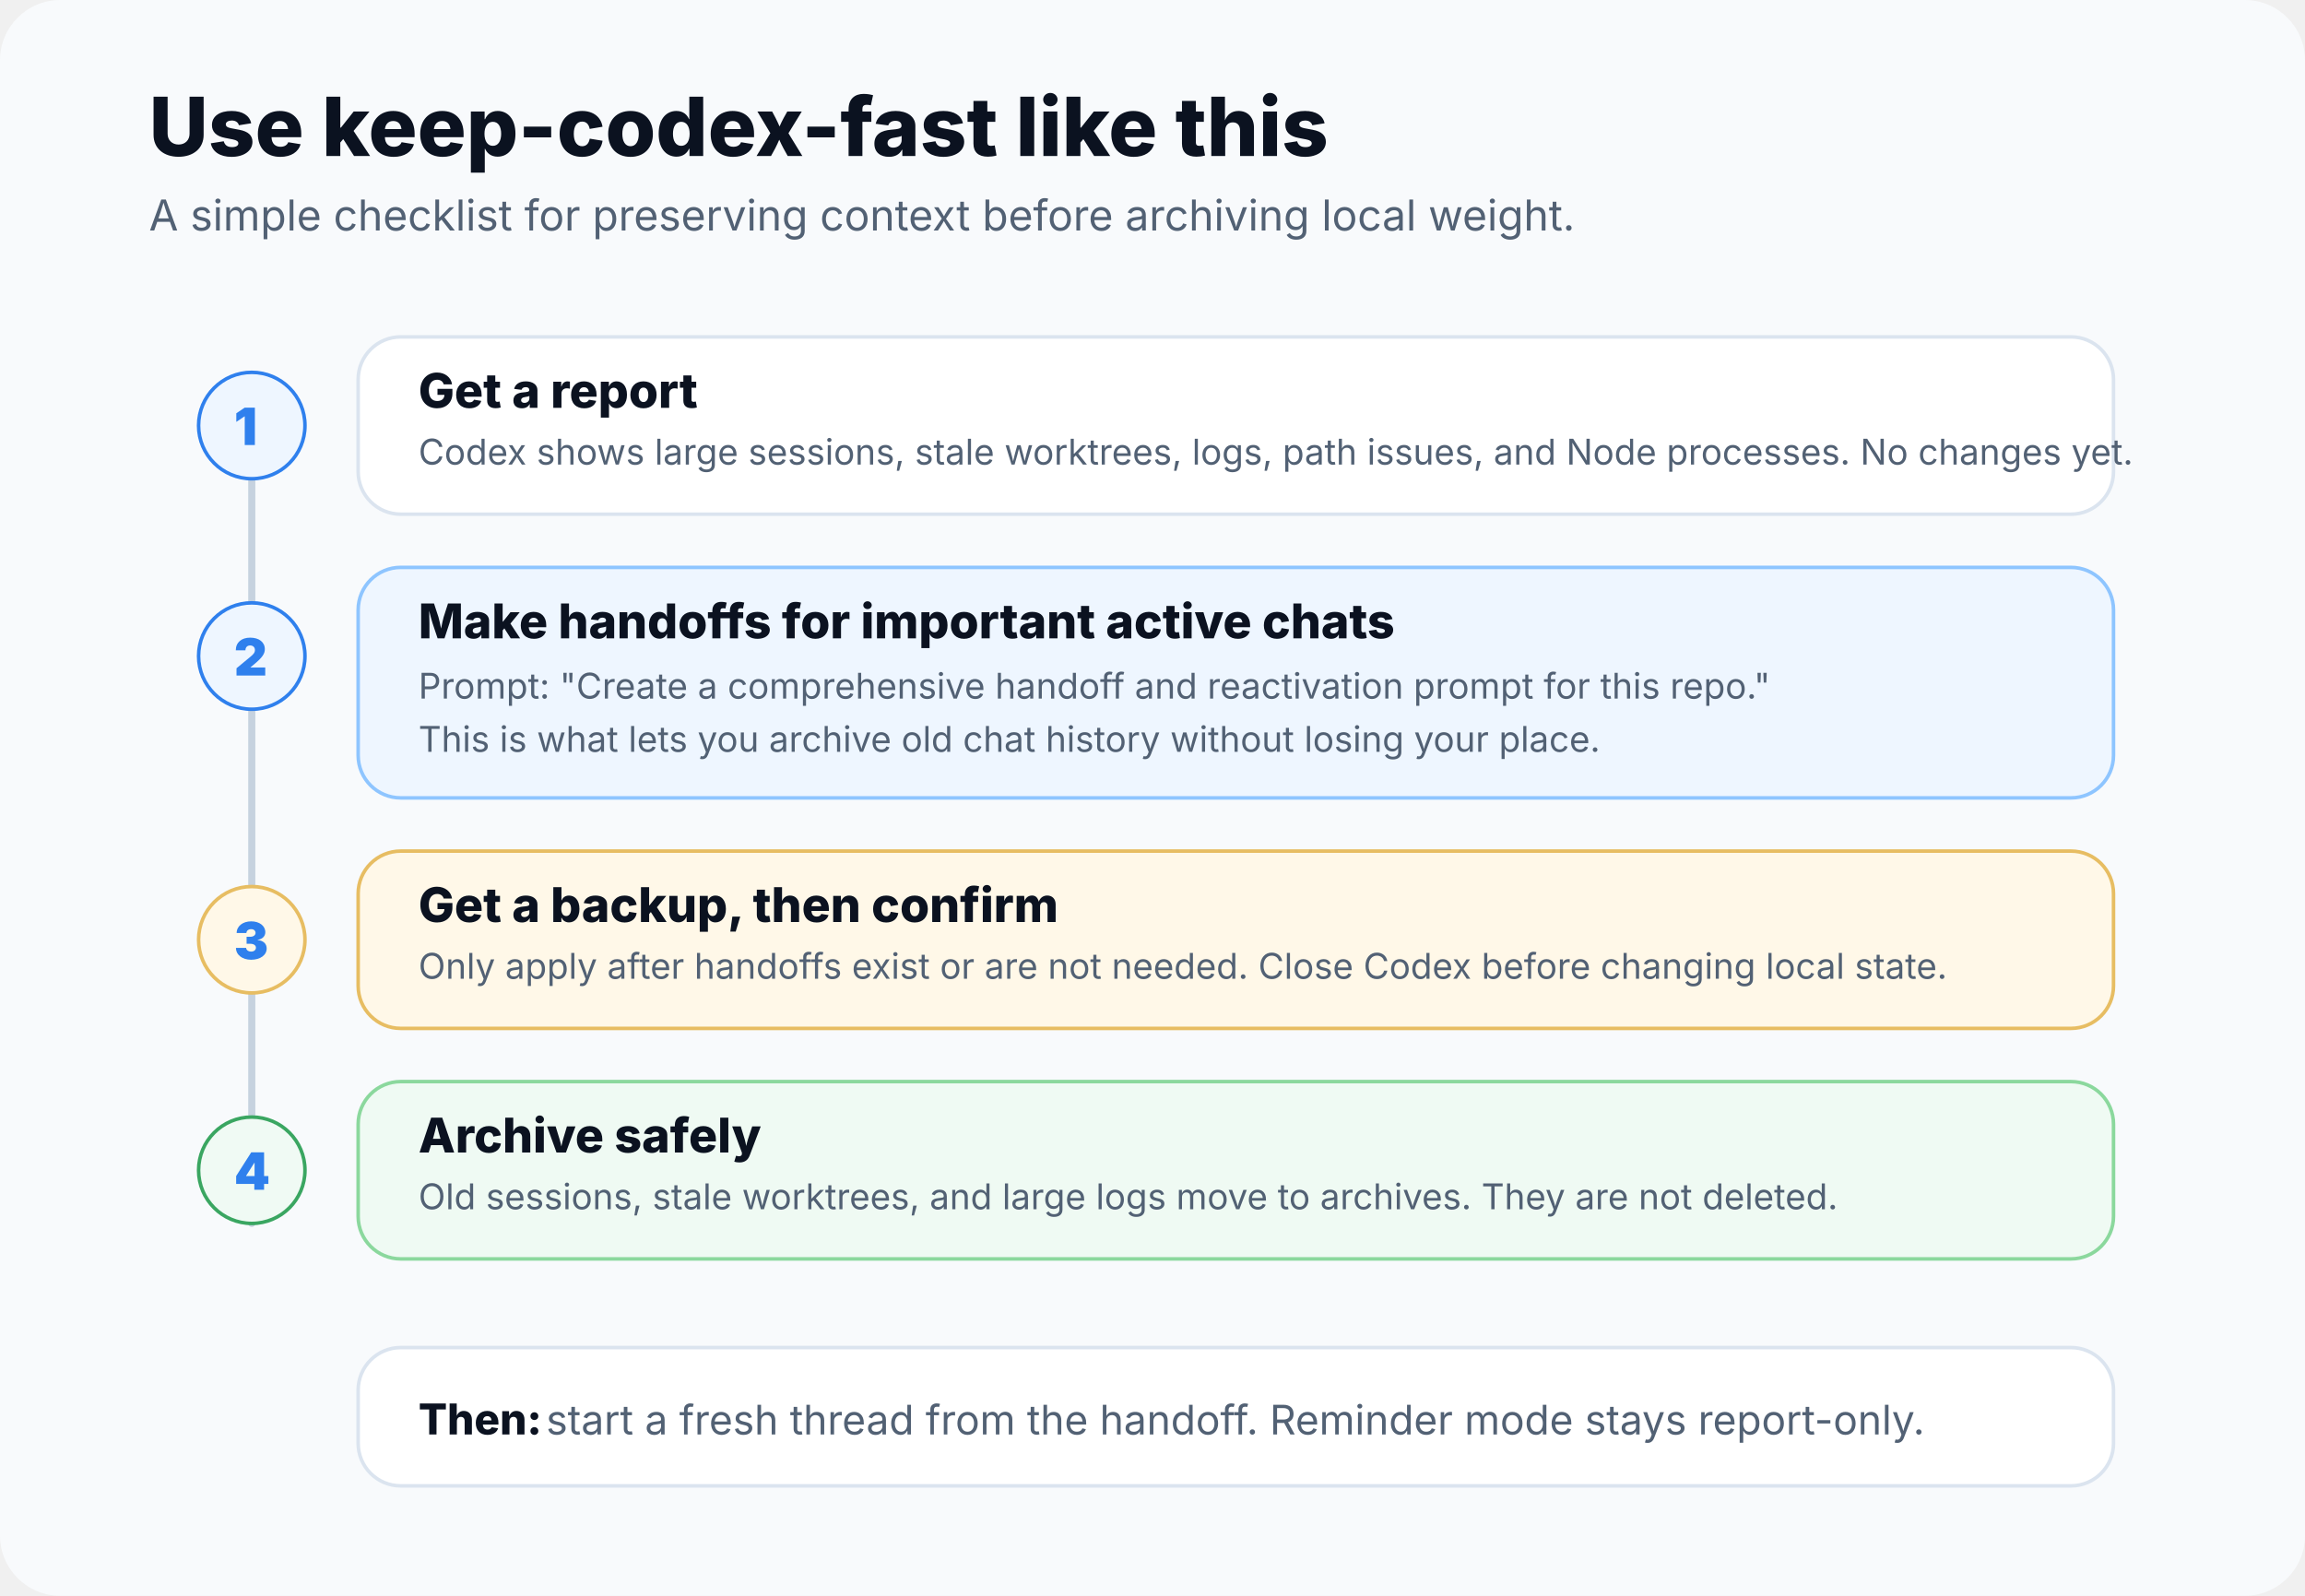
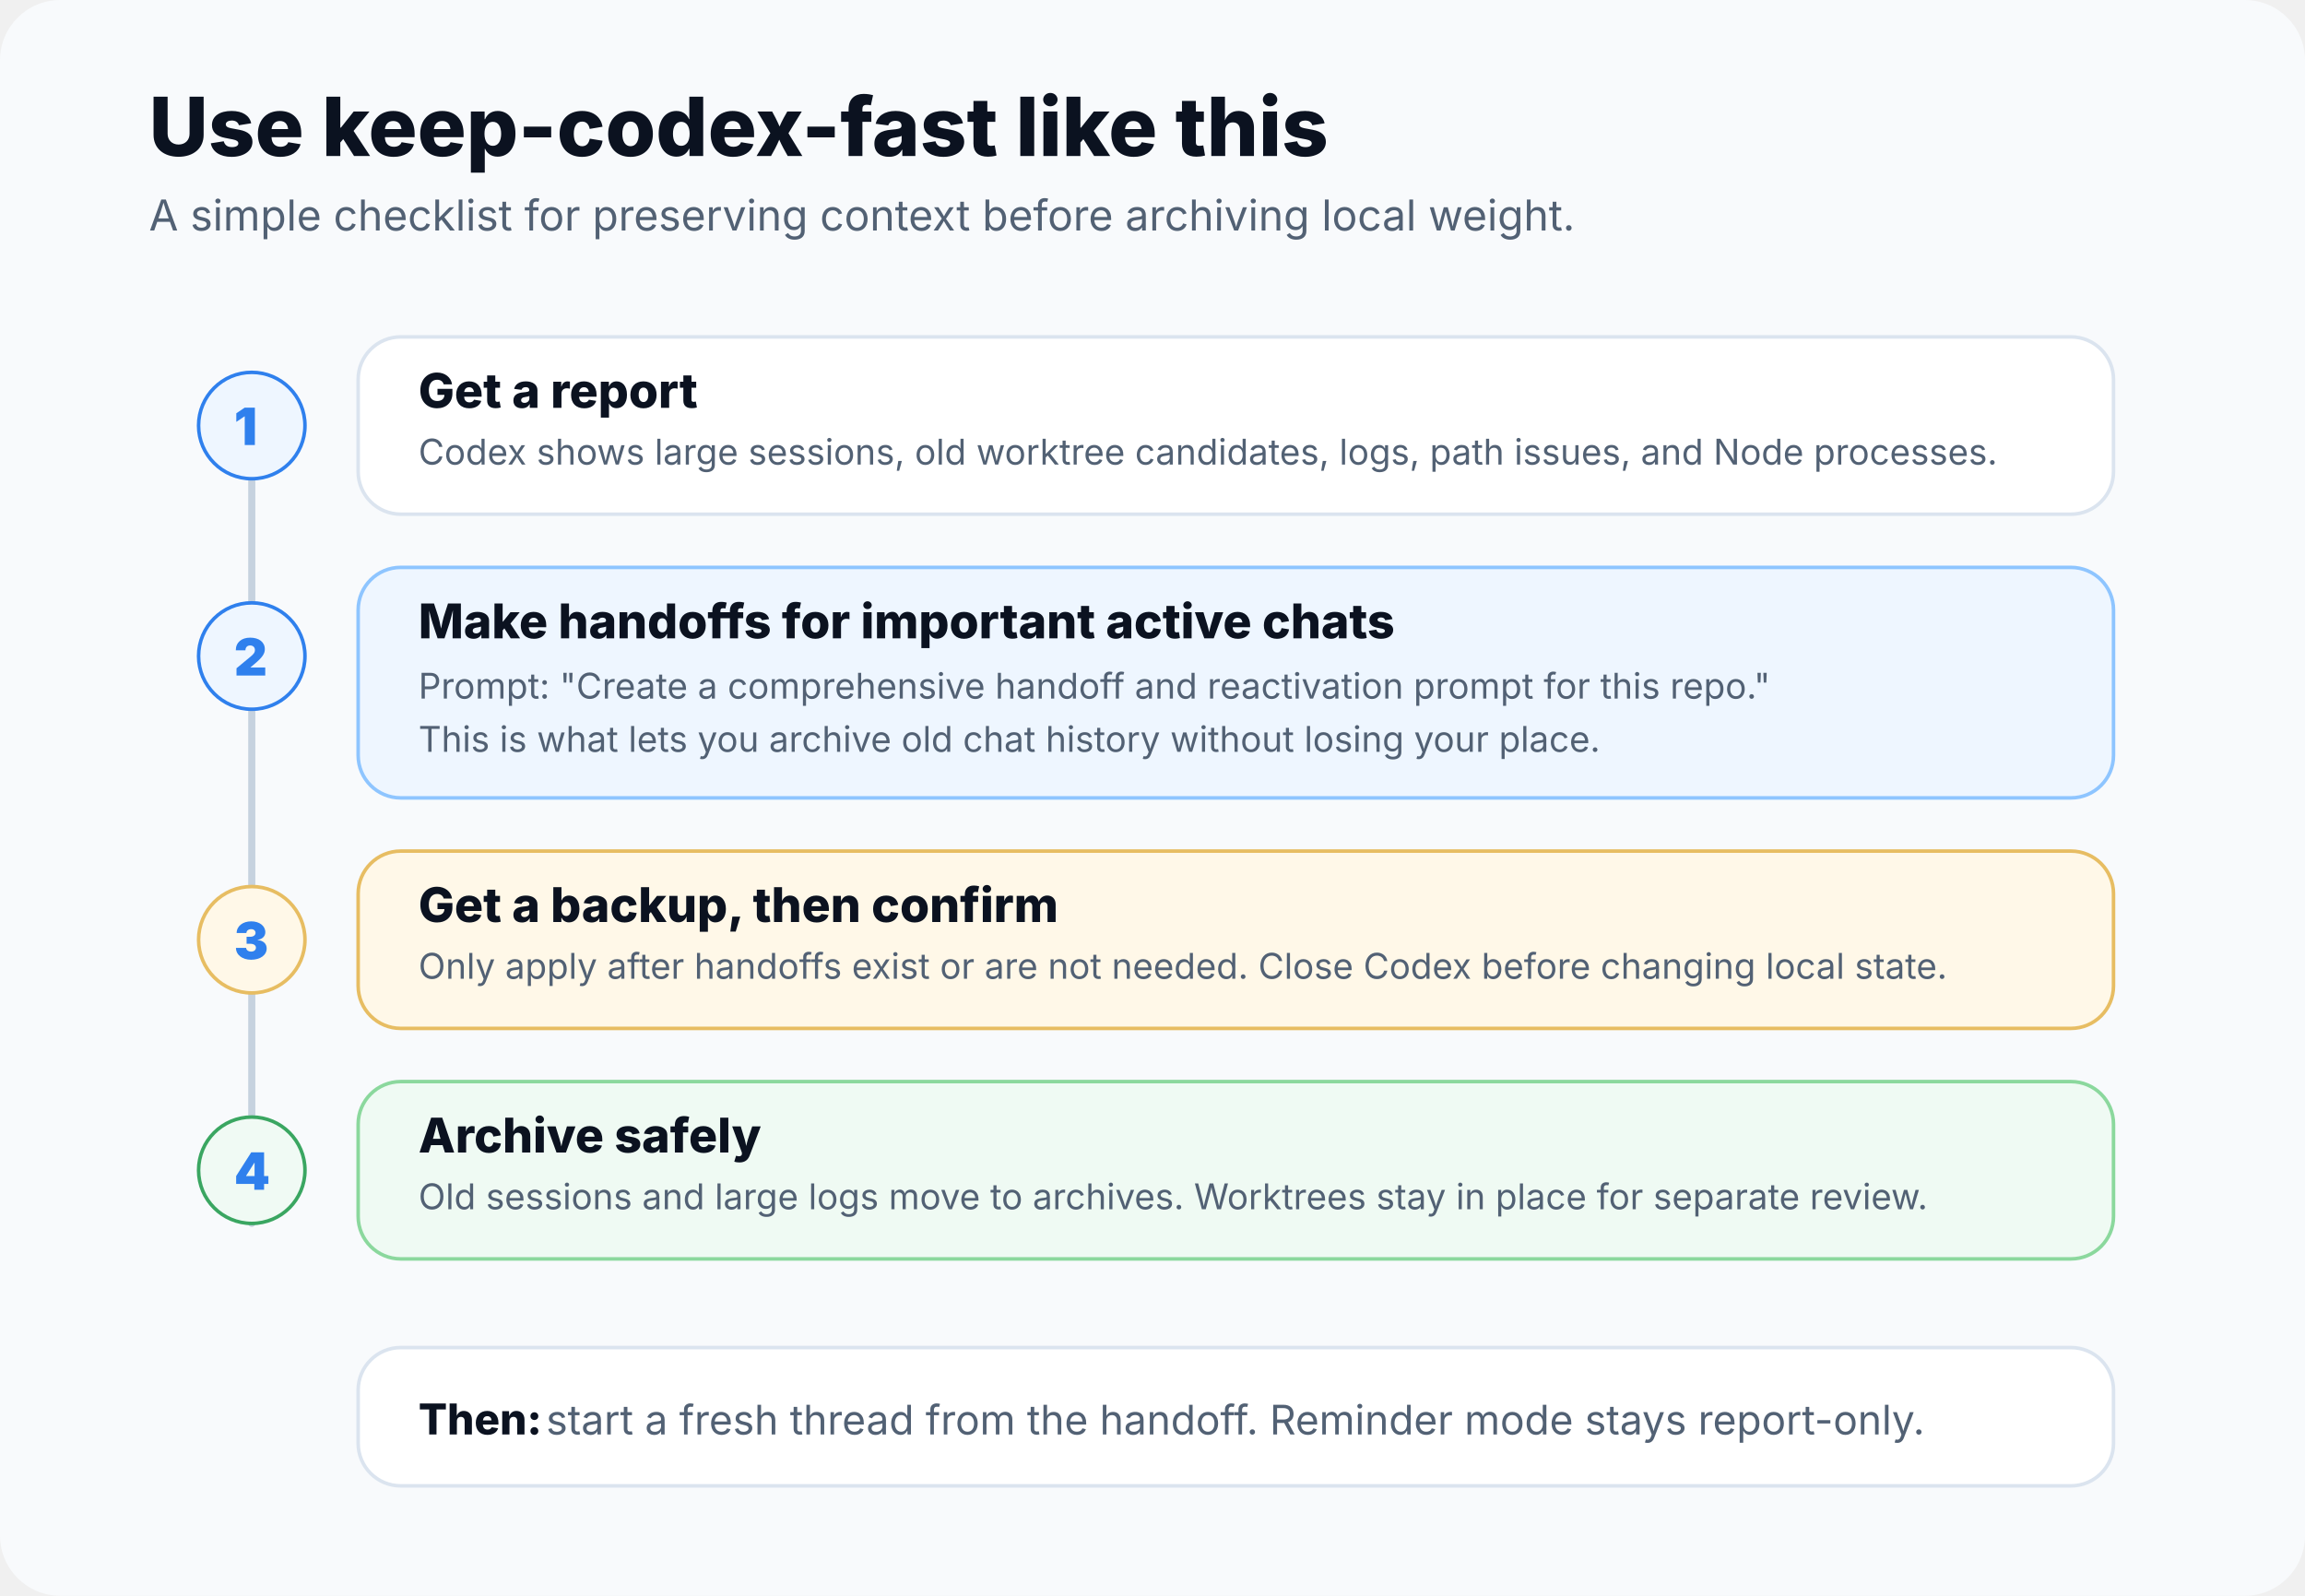
<svg xmlns="http://www.w3.org/2000/svg" width="1300" height="900" viewBox="0 0 1300 900" role="img" aria-labelledby="title desc">
  <defs>
    <style>
      .bg { fill: #f8fafc; }
      .panel { fill: #ffffff; stroke: #dbe4ef; stroke-width: 2; }
      .blue { fill: #eef6ff; stroke: #8ec5ff; stroke-width: 2; }
      .green { fill: #effaf3; stroke: #8bd89d; stroke-width: 2; }
      .amber { fill: #fff8e8; stroke: #e7bd62; stroke-width: 2; }
      .ink { fill: #0b1220; font-family: Inter, ui-sans-serif, system-ui, -apple-system, BlinkMacSystemFont, "Segoe UI", sans-serif; }
      .muted { fill: #526174; font-family: Inter, ui-sans-serif, system-ui, -apple-system, BlinkMacSystemFont, "Segoe UI", sans-serif; }
      .check { fill: #2f80ed; font-family: Inter, ui-sans-serif, system-ui, -apple-system, BlinkMacSystemFont, "Segoe UI", sans-serif; font-weight: 850; }
      .line { stroke: #c6d2df; stroke-width: 4; stroke-linecap: round; }
    </style>
  </defs>
  <rect class="bg" width="1300" height="900" rx="34" />
  <text x="84" y="88" class="ink" font-size="46" font-weight="820">Use keep-codex-fast like this</text>
  <text x="84" y="130" class="muted" font-size="24">A simple checklist for preserving context before archiving local weight.</text>
  <line x1="142" y1="220" x2="142" y2="690" class="line" />
  <g transform="translate(84 190)">
    <circle cx="58" cy="50" r="30" fill="#eef6ff" stroke="#2f80ed" stroke-width="2" />
    <text x="48" y="61" class="check" font-size="29">1</text>
    <rect x="118" y="0" width="990" height="100" rx="24" class="panel" />
    <text x="152" y="40" class="ink" font-size="27" font-weight="780">Get a report</text>
-     <text x="152" y="72" class="muted" font-size="20">Codex shows large sessions, stale worktrees, logs, path issues, and Node processes. No changes yet.</text>
+     <text x="152" y="72" class="muted" font-size="20">Codex shows large sessions, old worktree candidates, logs, path issues, and Node processes.</text>
  </g>
  <g transform="translate(84 320)">
    <circle cx="58" cy="50" r="30" fill="#eef6ff" stroke="#2f80ed" stroke-width="2" />
    <text x="48" y="61" class="check" font-size="29">2</text>
    <rect x="118" y="0" width="990" height="130" rx="24" class="blue" />
    <text x="152" y="40" class="ink" font-size="27" font-weight="780">Make handoffs for important active chats</text>
    <text x="152" y="74" class="muted" font-size="20">Prompt: "Create a comprehensive handoff and reactivation prompt for this repo."</text>
    <text x="152" y="104" class="muted" font-size="20">This is what lets you archive old chat history without losing your place.</text>
  </g>
  <g transform="translate(84 480)">
    <circle cx="58" cy="50" r="30" fill="#fff8e8" stroke="#e7bd62" stroke-width="2" />
    <text x="48" y="61" class="check" font-size="29">3</text>
    <rect x="118" y="0" width="990" height="100" rx="24" class="amber" />
    <text x="152" y="40" class="ink" font-size="27" font-weight="780">Get a backup, then confirm</text>
    <text x="152" y="72" class="muted" font-size="20">Only apply after handoffs exist or are not needed. Close Codex before changing local state.</text>
  </g>
  <g transform="translate(84 610)">
    <circle cx="58" cy="50" r="30" fill="#f0faf4" stroke="#3aa661" stroke-width="2" />
    <text x="48" y="61" class="check" font-size="29">4</text>
    <rect x="118" y="0" width="990" height="100" rx="24" class="green" />
    <text x="152" y="40" class="ink" font-size="27" font-weight="780">Archive safely</text>
-     <text x="152" y="72" class="muted" font-size="20">Old sessions, stale worktrees, and large logs move to archives. They are not deleted.</text>
+     <text x="152" y="72" class="muted" font-size="20">Old sessions and large logs move to archives. Worktrees stay in place for separate review.</text>
  </g>
  <g transform="translate(202 760)">
    <rect class="panel" width="990" height="78" rx="24" />
    <text x="34" y="49" class="ink" font-size="24" font-weight="780">Then:</text>
    <text x="106" y="49" class="muted" font-size="23">start a fresh thread from the handoff. Reminder mode stays report-only.</text>
  </g>
</svg>
